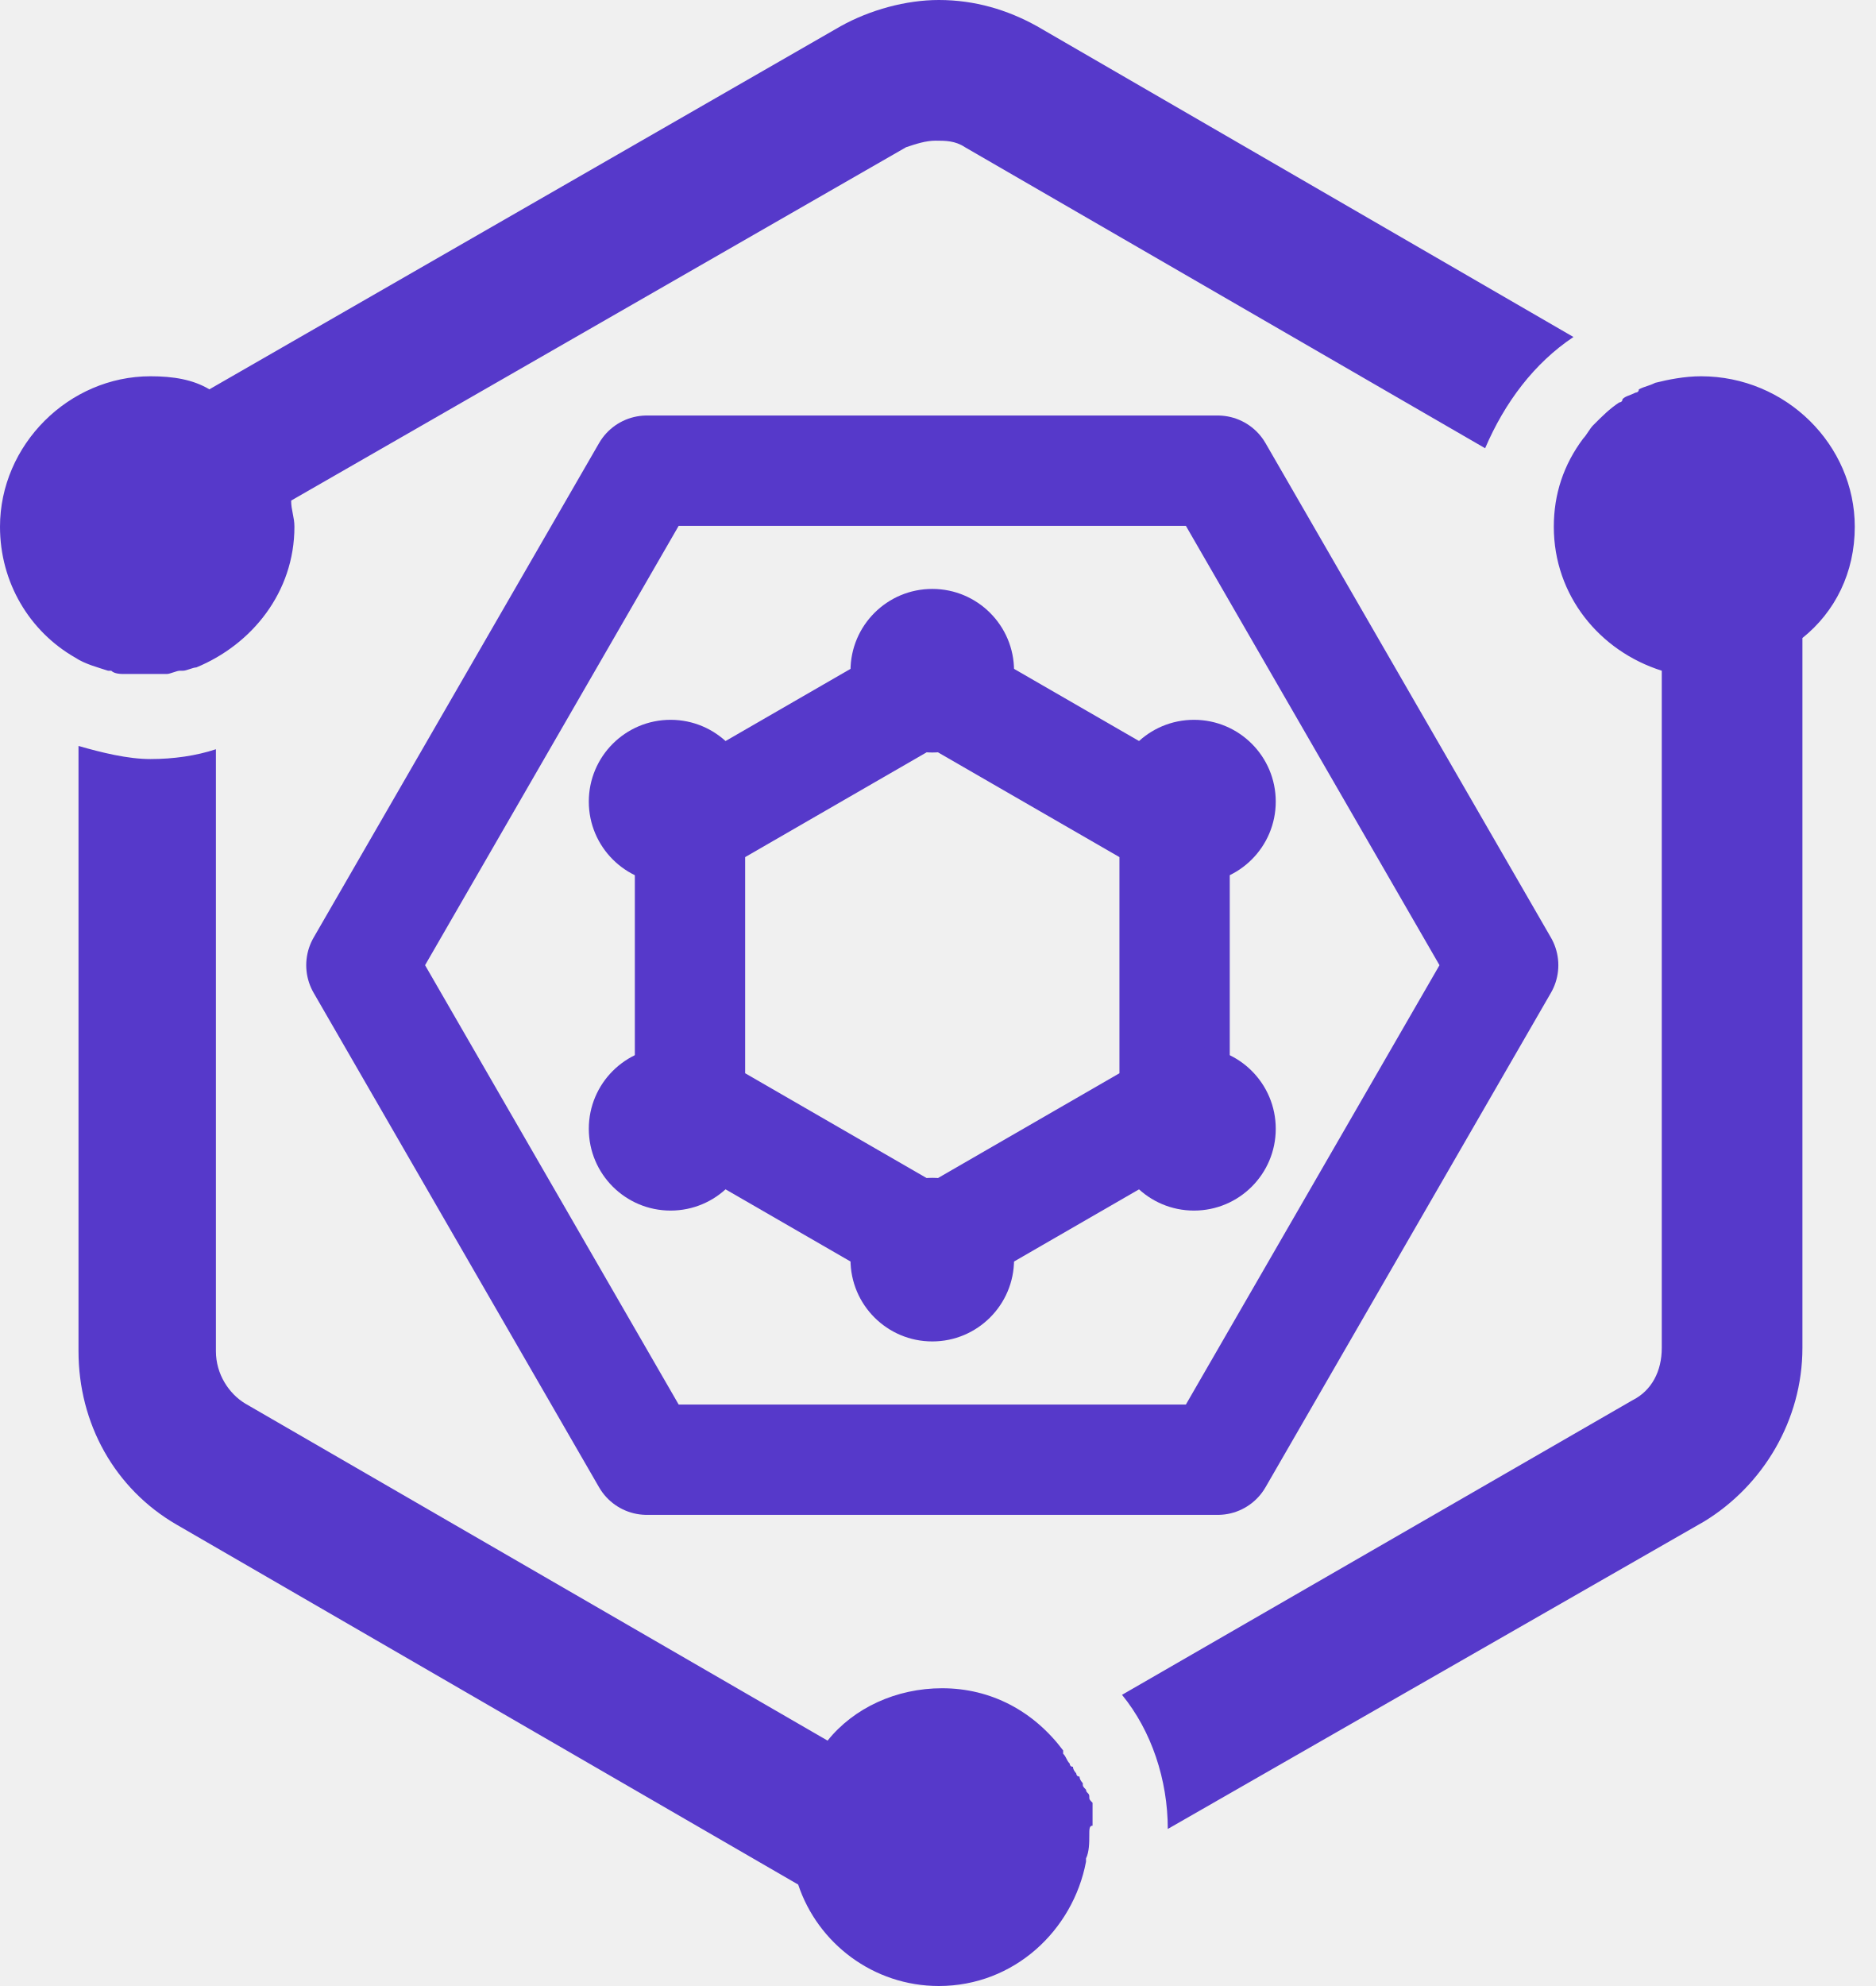
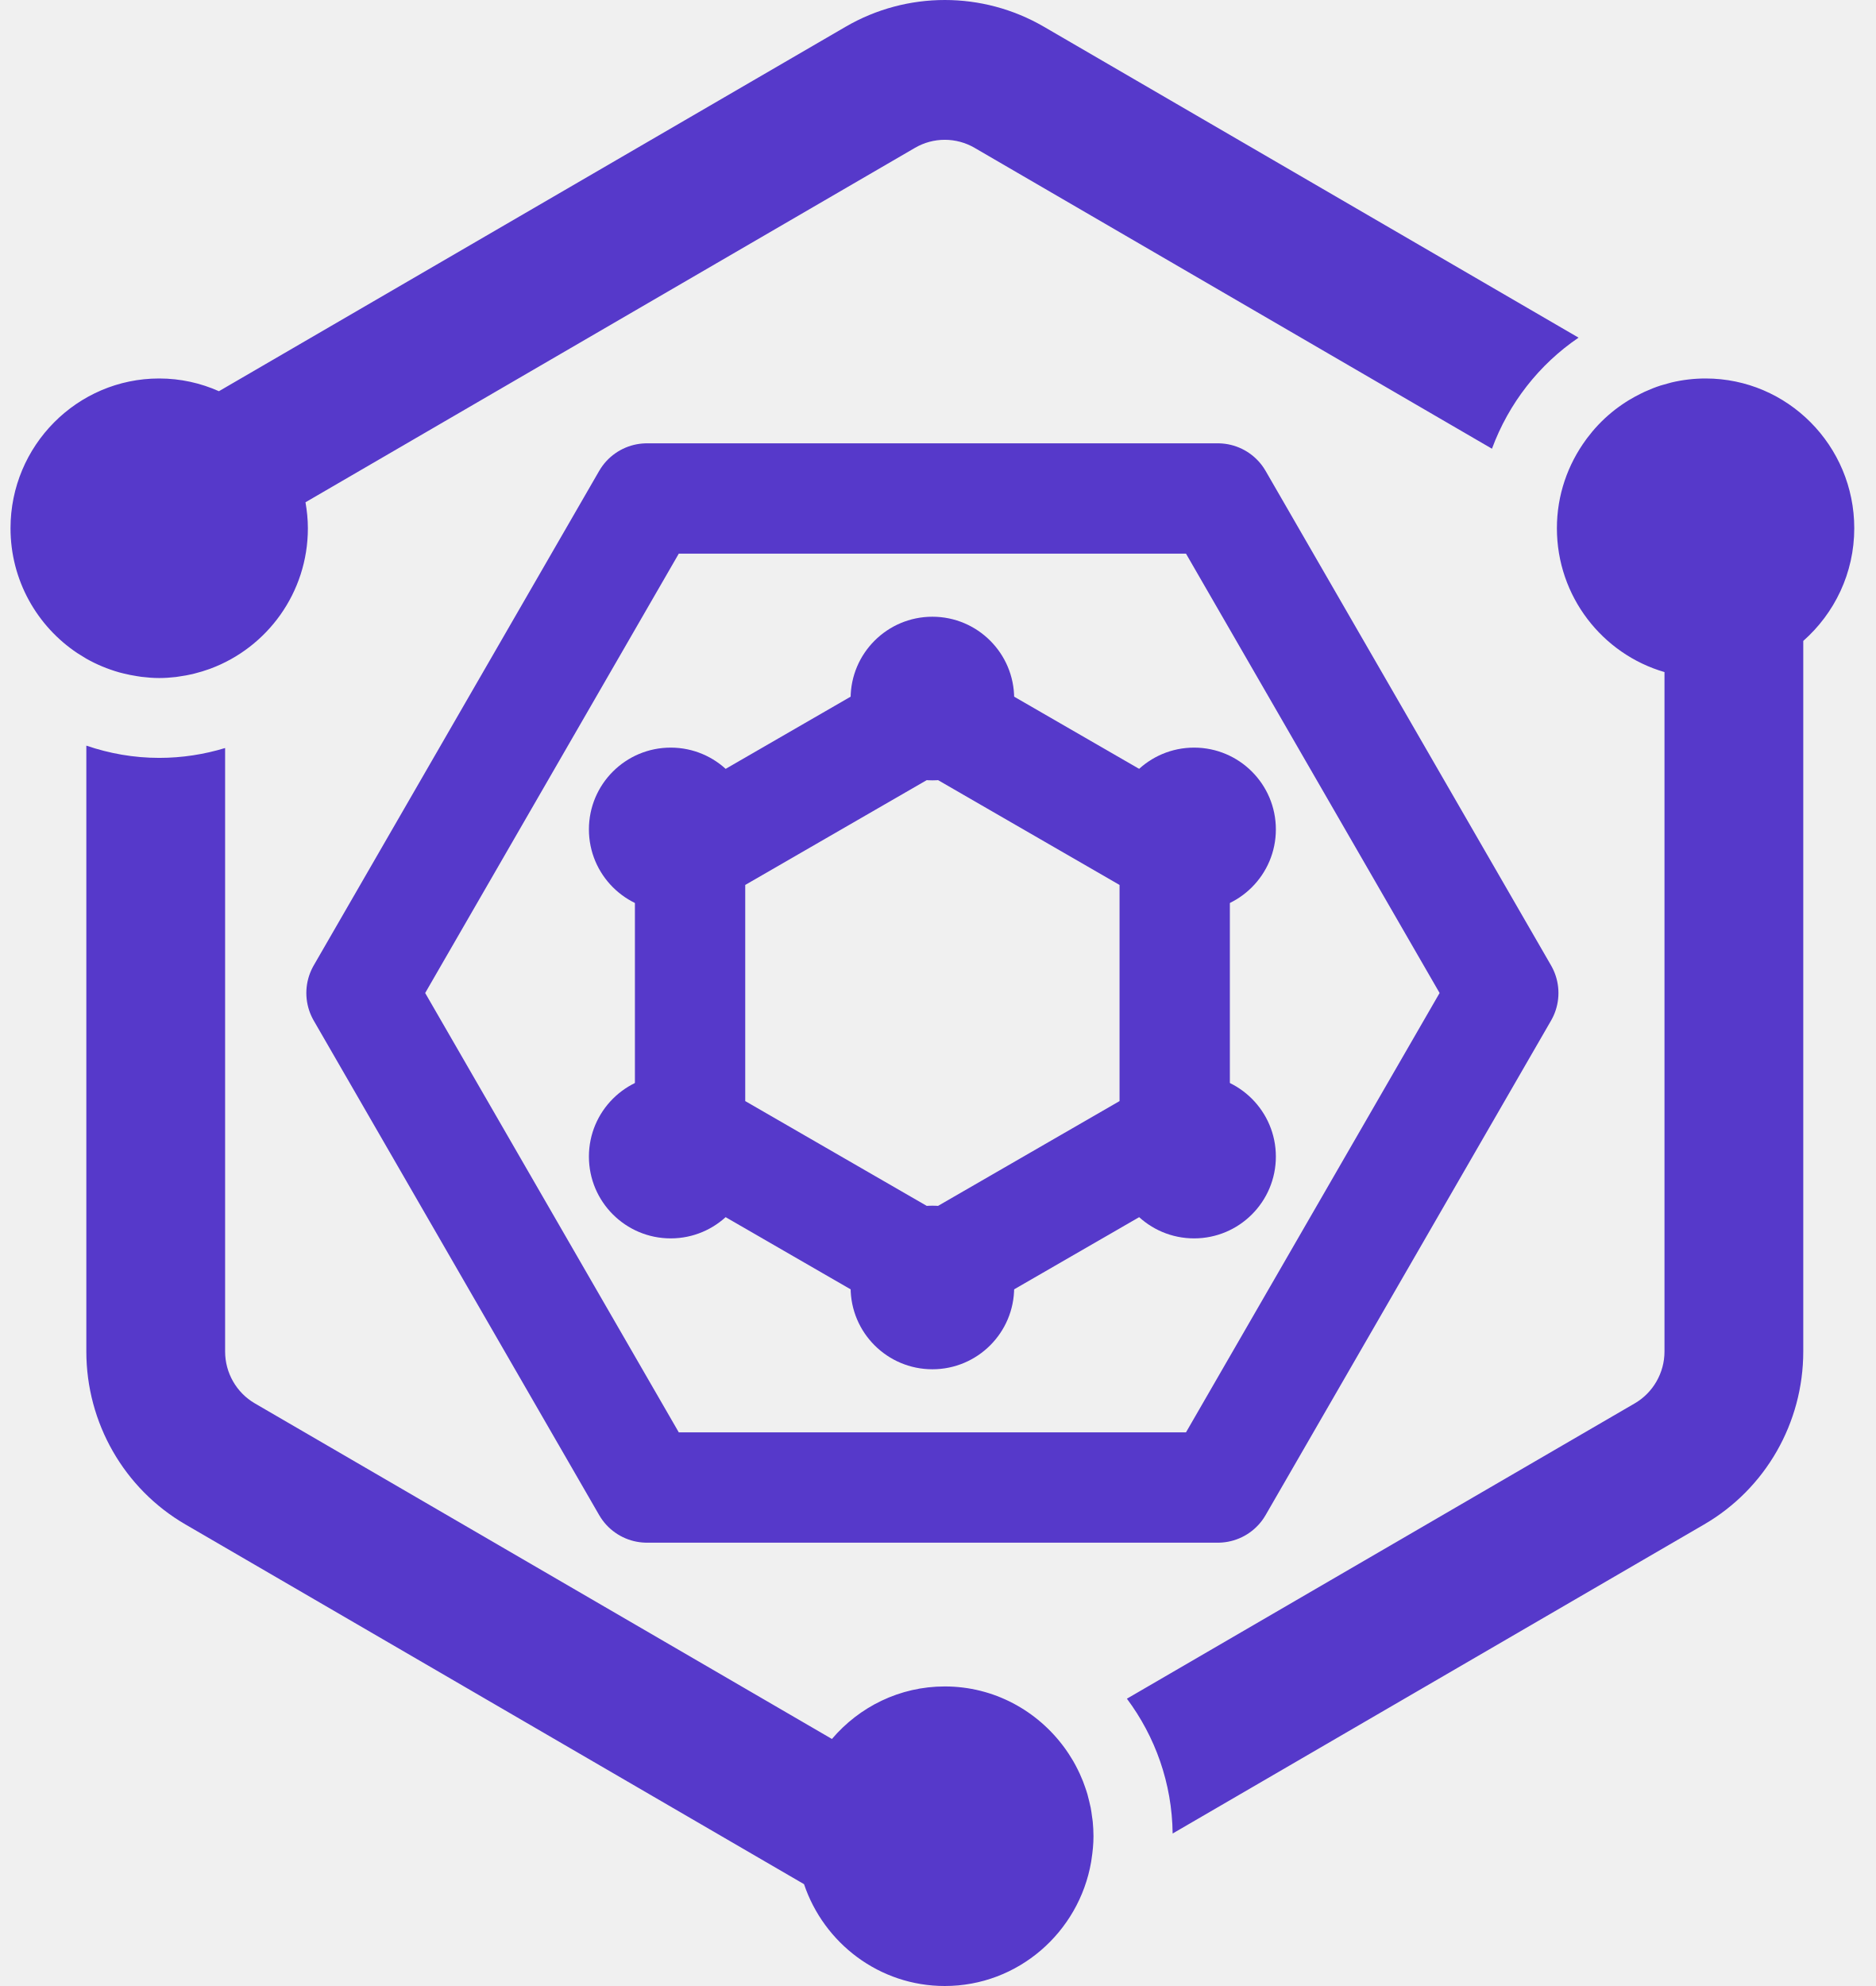
- <svg xmlns="http://www.w3.org/2000/svg" width="51" height="54" viewBox="0 0 51 54" fill="#5639CA">
-   <path fill-rule="evenodd" clip-rule="evenodd" d="M2.046 17.881C0.801 17.17 0 15.835 0 14.323C0 12.099 1.868 10.231 4.092 10.231C4.715 10.231 5.249 10.32 5.694 10.586L22.863 0.712C23.664 0.267 24.642 0 25.532 0C26.511 0 27.4 0.267 28.201 0.712L42.791 9.163C41.723 9.875 40.923 10.942 40.389 12.188L26.244 4.003C25.977 3.825 25.71 3.825 25.443 3.825C25.176 3.825 24.909 3.914 24.642 4.003L7.918 13.611C7.918 13.878 8.007 14.056 8.007 14.323C8.007 16.102 6.85 17.526 5.338 18.148C5.249 18.148 5.071 18.237 4.982 18.237H4.893C4.804 18.237 4.626 18.326 4.537 18.326H4.448C4.27 18.326 4.181 18.326 4.003 18.326C3.825 18.326 3.647 18.326 3.47 18.326H3.381C3.292 18.326 3.114 18.326 3.025 18.237H2.936C2.669 18.148 2.313 18.059 2.046 17.881ZM50.442 14.323C50.442 15.568 49.908 16.636 49.018 17.348V36.652C49.018 38.609 47.951 40.389 46.349 41.367L31.759 49.73C31.759 48.395 31.315 47.061 30.514 46.083L44.392 38.076C44.926 37.809 45.193 37.275 45.193 36.652V18.237C43.502 17.703 42.257 16.191 42.257 14.323C42.257 13.433 42.524 12.633 43.058 11.921C43.147 11.832 43.236 11.654 43.325 11.565C43.592 11.298 43.769 11.12 44.036 10.942C44.036 10.942 44.125 10.942 44.125 10.853C44.214 10.764 44.303 10.764 44.481 10.675C44.481 10.675 44.57 10.675 44.57 10.586C44.748 10.498 44.837 10.498 45.015 10.409C45.371 10.32 45.816 10.231 46.26 10.231C48.573 10.231 50.442 12.099 50.442 14.323ZM29.624 49.908C29.624 50.086 29.624 50.353 29.535 50.531V50.62C29.18 52.488 27.578 54 25.532 54C23.753 54 22.241 52.843 21.707 51.242L4.804 41.456C3.114 40.478 2.135 38.699 2.135 36.741V20.283C2.758 20.461 3.47 20.639 4.092 20.639C4.715 20.639 5.338 20.55 5.872 20.372V36.741C5.872 37.364 6.227 37.898 6.672 38.165L22.507 47.328C23.219 46.438 24.376 45.904 25.621 45.904C26.956 45.904 28.112 46.527 28.913 47.595C28.913 47.595 28.913 47.595 28.913 47.684C29.002 47.773 29.002 47.862 29.091 47.951C29.091 47.951 29.091 48.04 29.18 48.04C29.18 48.129 29.269 48.218 29.269 48.218C29.269 48.218 29.269 48.306 29.358 48.306C29.358 48.395 29.447 48.484 29.447 48.484C29.447 48.573 29.447 48.573 29.535 48.662C29.535 48.751 29.624 48.751 29.624 48.84C29.624 48.929 29.624 48.929 29.713 49.018C29.713 49.107 29.713 49.107 29.713 49.196C29.713 49.285 29.713 49.374 29.713 49.463C29.713 49.552 29.713 49.552 29.713 49.641C29.624 49.641 29.624 49.73 29.624 49.908Z" />
-   <path d="M9.828 26.244L17.591 12.798L33.117 12.798L40.88 26.244L33.117 39.69L17.591 39.69L9.828 26.244Z" stroke="#5639CA" fill="none" stroke-width="3" stroke-linecap="round" stroke-linejoin="round" />
-   <path d="M18.765 22.439L25.354 18.635L31.944 22.439V30.048L25.354 33.853L18.765 30.048L18.765 22.439Z" stroke="#5639CA" fill="none" stroke-width="3" stroke-linecap="round" stroke-linejoin="round" />
-   <circle cx="25.354" cy="18.237" r="2.224" />
-   <circle cx="25.354" cy="34.25" r="2.224" />
-   <circle cx="32.471" cy="21.796" r="2.224" />
-   <circle cx="32.471" cy="30.692" r="2.224" />
-   <circle cx="18.237" cy="21.796" r="2.224" />
-   <circle cx="18.237" cy="30.692" r="2.224" />
+ <svg xmlns="http://www.w3.org/2000/svg" width="51" height="54" viewBox="0 0 51 54" fill="none">
+   <g clip-path="url(#clip0_2_52)">
+     <path fill-rule="evenodd" clip-rule="evenodd" d="M2.348 20.274C2.971 20.487 3.636 20.607 4.33 20.607C4.953 20.607 5.554 20.512 6.122 20.339V36.748C6.122 37.328 6.431 37.868 6.93 38.158L22.625 47.283C23.367 46.411 24.466 45.855 25.694 45.855C27.03 45.855 28.213 46.513 28.95 47.522C28.962 47.54 28.977 47.558 28.989 47.576C29.041 47.649 29.09 47.725 29.137 47.803L29.191 47.891C29.232 47.963 29.27 48.035 29.307 48.109C29.327 48.149 29.346 48.189 29.365 48.229C29.396 48.298 29.426 48.367 29.454 48.438C29.474 48.488 29.491 48.539 29.509 48.59C29.532 48.654 29.554 48.719 29.573 48.785C29.591 48.848 29.606 48.911 29.621 48.974L29.662 49.151C29.677 49.23 29.688 49.31 29.698 49.39C29.704 49.438 29.714 49.485 29.718 49.532C29.73 49.663 29.738 49.794 29.738 49.928C29.738 50.141 29.717 50.347 29.685 50.552L29.674 50.627C29.343 52.541 27.686 54 25.694 54C23.917 54 22.408 52.839 21.866 51.231L5.043 41.45C3.375 40.481 2.348 38.688 2.348 36.748V20.274ZM46.385 10.291C48.615 10.291 50.428 12.117 50.428 14.363C50.428 15.585 49.889 16.679 49.041 17.427V36.748C49.041 38.688 48.014 40.481 46.345 41.45L31.891 49.854C31.875 48.479 31.413 47.214 30.647 46.188L44.458 38.158C44.957 37.868 45.267 37.328 45.267 36.748V18.274C43.579 17.784 42.341 16.218 42.341 14.363C42.341 13.46 42.638 12.628 43.134 11.952C43.142 11.941 43.15 11.931 43.157 11.92C43.251 11.795 43.351 11.674 43.458 11.561L43.473 11.545C43.694 11.313 43.942 11.108 44.213 10.934C44.241 10.915 44.27 10.898 44.299 10.88C44.406 10.816 44.516 10.755 44.629 10.7C44.662 10.684 44.695 10.667 44.728 10.652C44.87 10.588 45.015 10.529 45.165 10.481L45.459 10.399C45.756 10.329 46.066 10.291 46.385 10.291ZM25.694 0C26.625 0 27.556 0.242 28.39 0.727L42.93 9.181C41.859 9.908 41.031 10.964 40.575 12.201L26.503 4.019C26.257 3.876 25.977 3.801 25.694 3.801C25.41 3.801 25.131 3.876 24.885 4.019L8.308 13.657C8.348 13.887 8.373 14.122 8.373 14.363C8.373 16.115 7.267 17.608 5.722 18.181C5.71 18.186 5.698 18.191 5.686 18.194C5.563 18.238 5.439 18.276 5.312 18.308L5.236 18.328C5.12 18.355 5.001 18.376 4.881 18.393L4.783 18.408C4.634 18.425 4.483 18.436 4.329 18.436C4.165 18.436 4.003 18.422 3.843 18.403C3.8 18.397 3.758 18.39 3.715 18.383C3.592 18.364 3.472 18.34 3.352 18.31C3.316 18.301 3.279 18.292 3.242 18.282C2.927 18.192 2.627 18.068 2.347 17.909L2.107 17.761C1.011 17.032 0.286 15.782 0.286 14.363C0.286 12.117 2.1 10.291 4.329 10.291C4.908 10.291 5.457 10.416 5.954 10.637L22.998 0.727C23.832 0.242 24.763 0 25.694 0Z" fill="#5639CA" />
+     <path d="M9.831 27L17.594 13.554H33.12L40.883 27L33.12 40.446H17.594L9.831 27Z" stroke="#5639CA" stroke-width="3" stroke-linecap="round" stroke-linejoin="round" />
+     <path d="M18.767 23.196L25.357 19.391L31.947 23.196V30.805L25.357 34.609L18.767 30.805V23.196Z" stroke="#5639CA" stroke-width="3" stroke-linecap="round" stroke-linejoin="round" />
+     <path d="M25.357 21.218C26.585 21.218 27.581 20.222 27.581 18.993C27.581 17.765 26.585 16.769 25.357 16.769C24.129 16.769 23.133 17.765 23.133 18.993C23.133 20.222 24.129 21.218 25.357 21.218Z" fill="#5639CA" />
+     <path d="M25.357 37.231C26.585 37.231 27.581 36.235 27.581 35.007C27.581 33.778 26.585 32.783 25.357 32.783C24.129 32.783 23.133 33.778 23.133 35.007C23.133 36.235 24.129 37.231 25.357 37.231Z" fill="#5639CA" />
+     <path d="M32.474 24.776C33.702 24.776 34.698 23.78 34.698 22.552C34.698 21.324 33.702 20.328 32.474 20.328C31.246 20.328 30.25 21.324 30.25 22.552C30.25 23.78 31.246 24.776 32.474 24.776Z" fill="#5639CA" />
+     <path d="M32.474 33.672C33.702 33.672 34.698 32.676 34.698 31.448C34.698 30.22 33.702 29.224 32.474 29.224C31.246 29.224 30.25 30.22 30.25 31.448C30.25 32.676 31.246 33.672 32.474 33.672Z" fill="#5639CA" />
+     <path d="M18.24 24.776C19.468 24.776 20.464 23.78 20.464 22.552C20.464 21.324 19.468 20.328 18.24 20.328C17.012 20.328 16.016 21.324 16.016 22.552C16.016 23.78 17.012 24.776 18.24 24.776Z" fill="#5639CA" />
+     <path d="M18.24 33.672C19.468 33.672 20.464 32.676 20.464 31.448C20.464 30.22 19.468 29.224 18.24 29.224C17.012 29.224 16.016 30.22 16.016 31.448C16.016 32.676 17.012 33.672 18.24 33.672Z" fill="#5639CA" />
+   </g>
+   <defs>
+     <clipPath id="clip0_2_52">
+       <rect width="50.143" height="54" fill="white" transform="translate(0.285568)" />
+     </clipPath>
+   </defs>
</svg>
